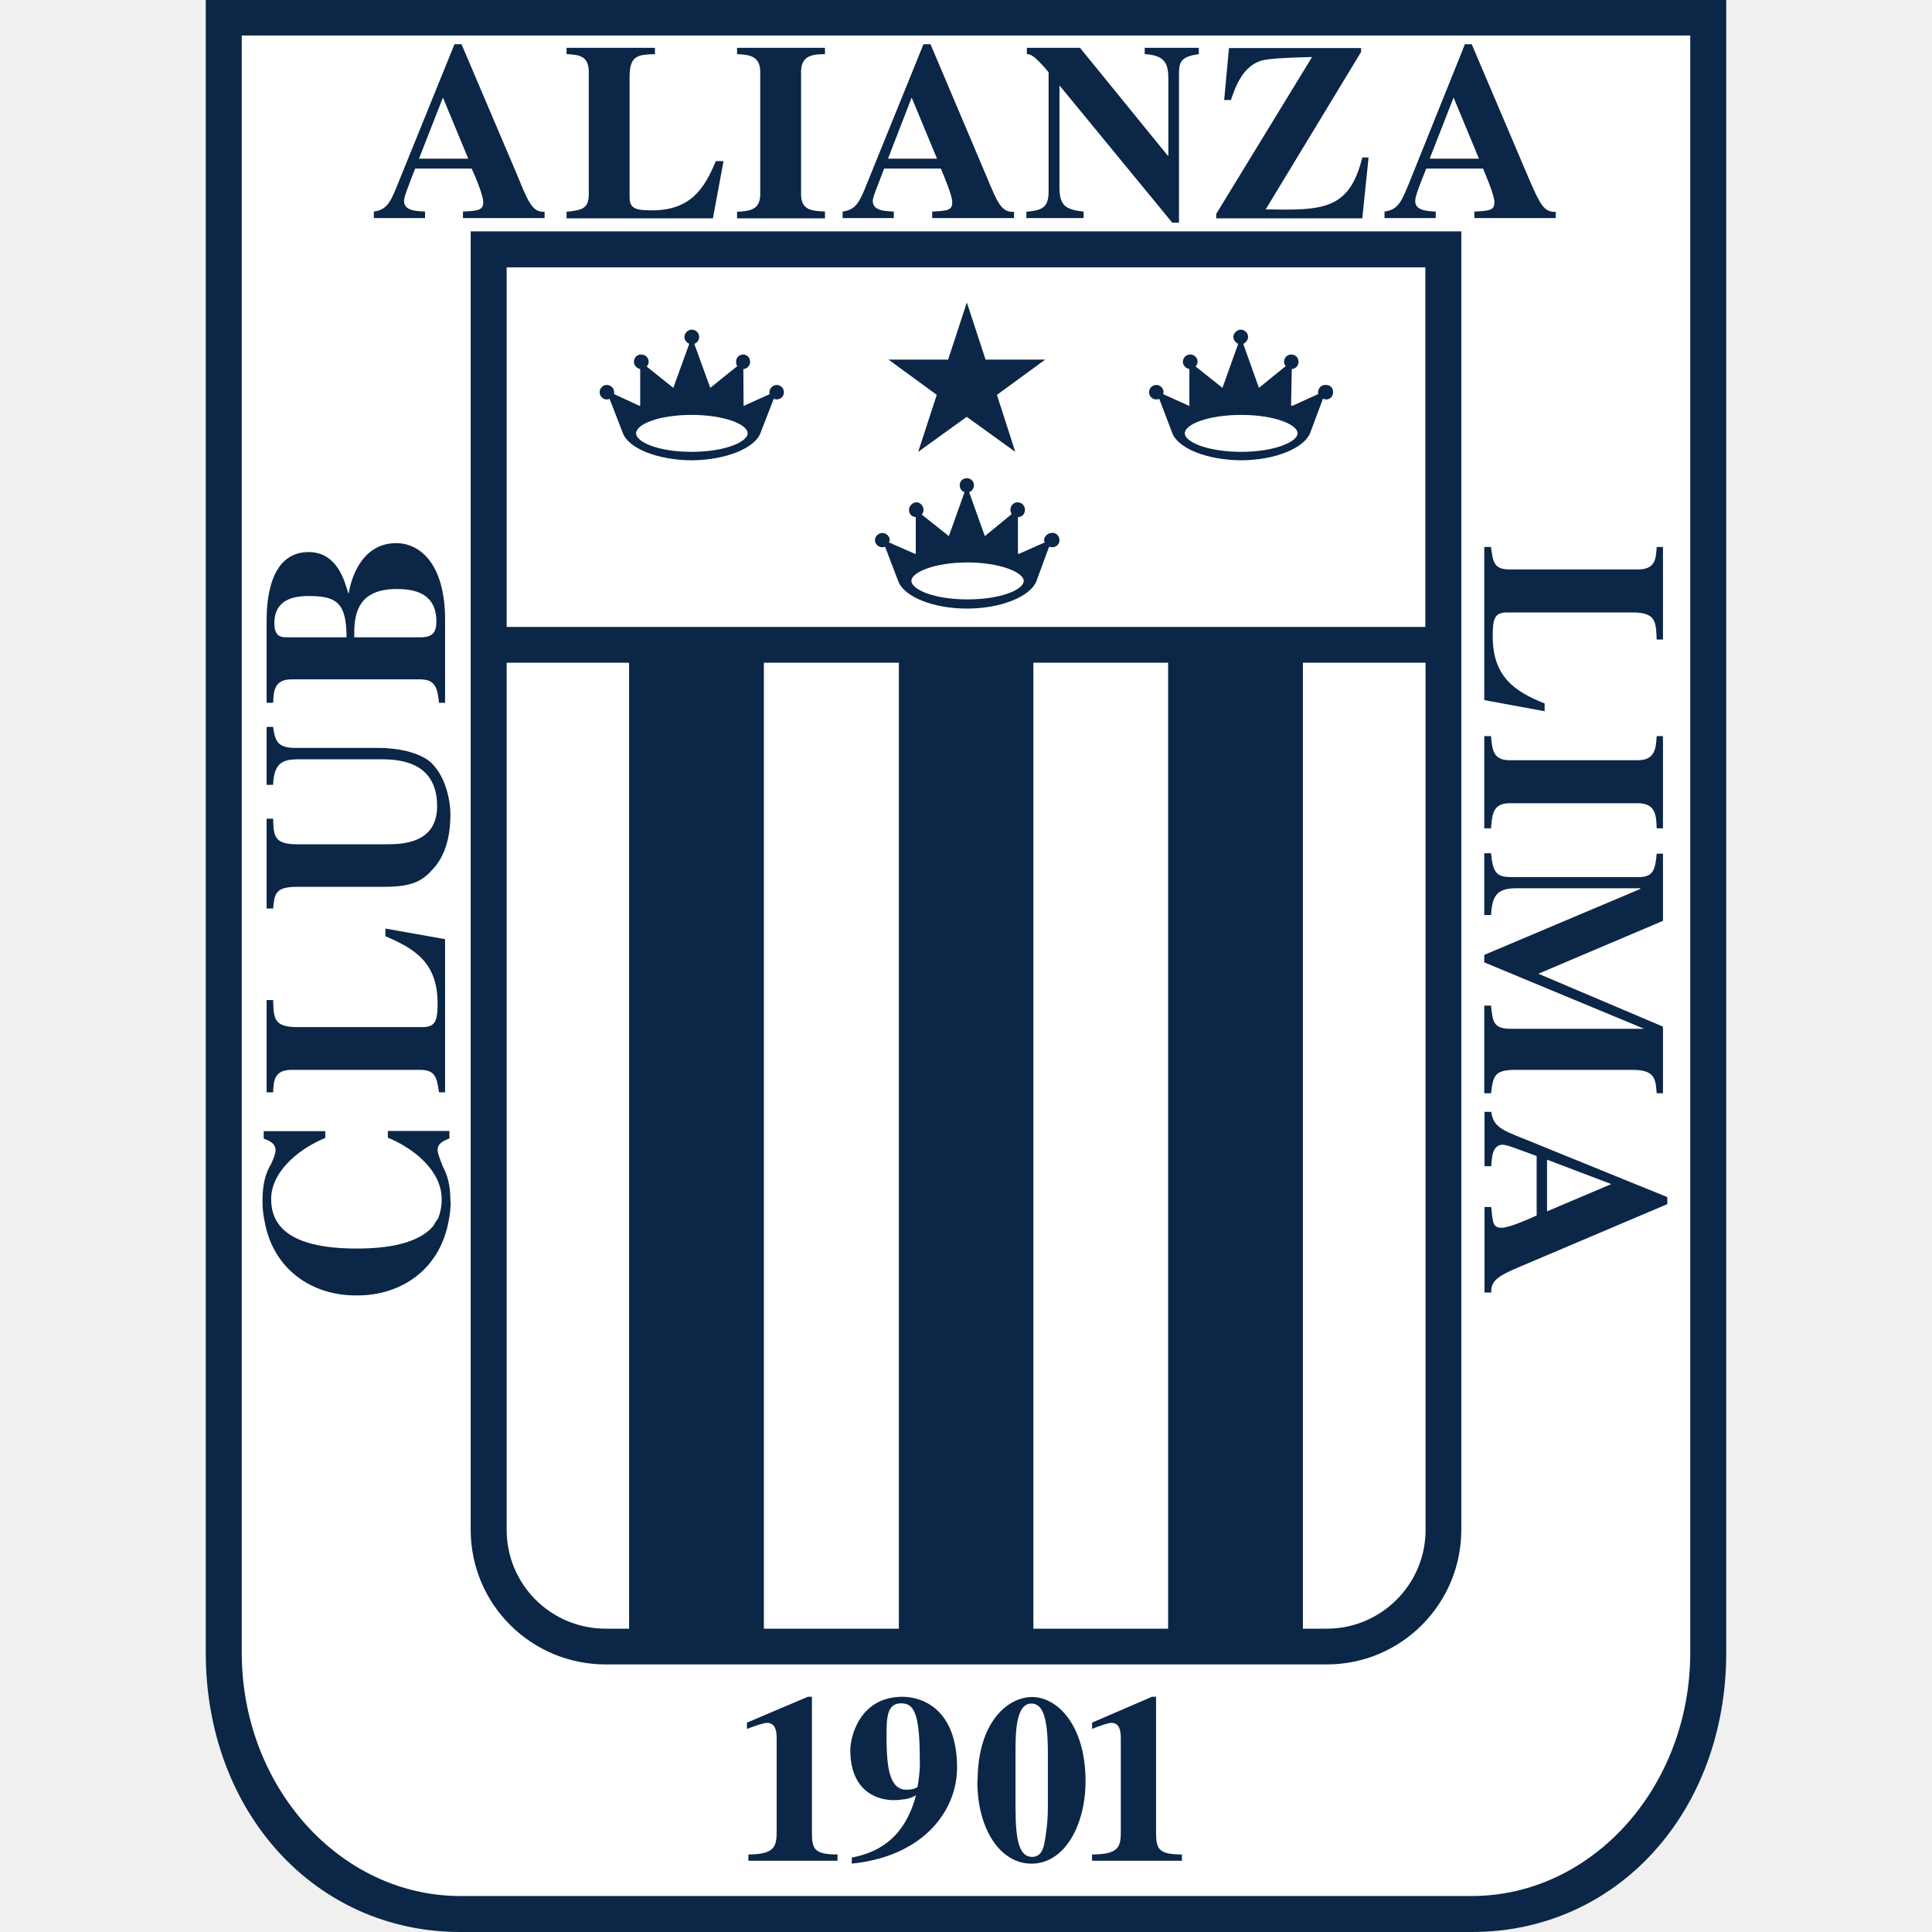
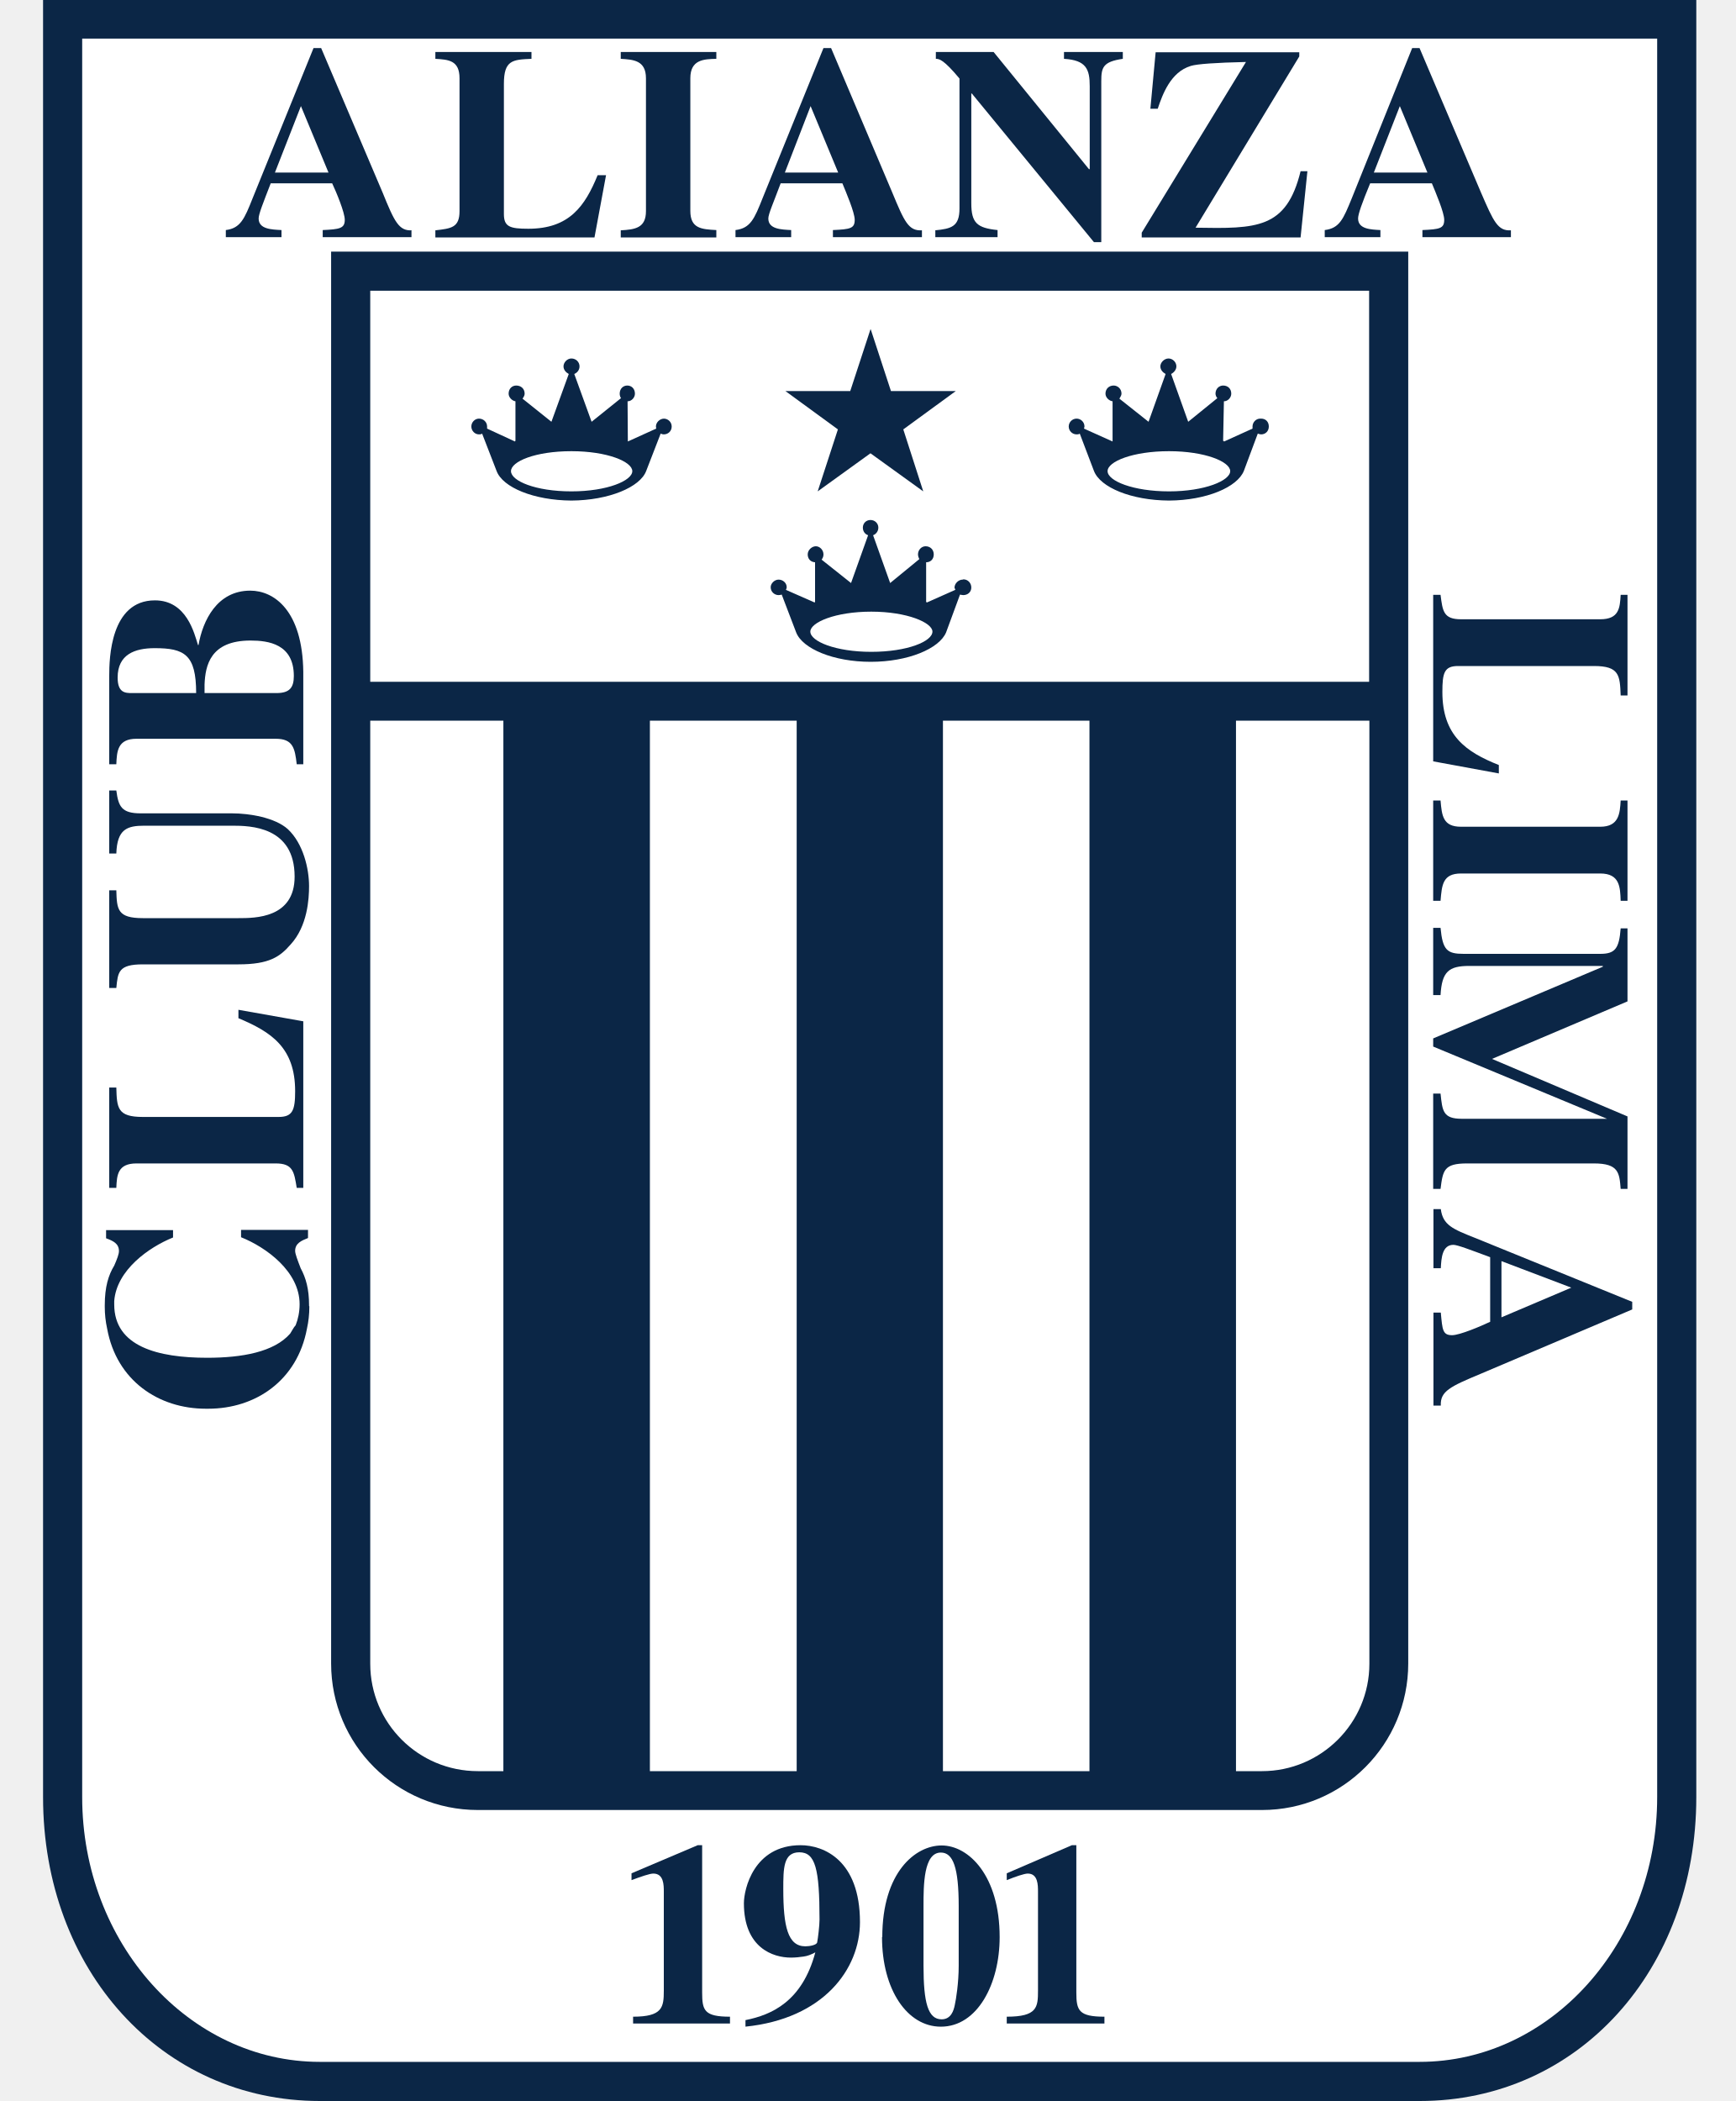
- <svg xmlns="http://www.w3.org/2000/svg" id="Capa_1" viewBox="0 0 80 80">
+ <svg xmlns="http://www.w3.org/2000/svg" width="66.08" height="80" viewBox="6.88 0 66.08 80">
  <defs>
    <style>.cls-1{clip-path:url(#clippath);}.cls-2{fill:none;}.cls-2,.cls-3,.cls-4{stroke-width:0px;}.cls-3{fill:#0b2646;}.cls-4{fill:#fff;}</style>
    <clipPath id="clippath">
      <rect class="cls-2" x="8.52" width="62.96" height="80" />
    </clipPath>
  </defs>
  <g id="g10">
    <g id="g12">
      <g class="cls-1">
        <g id="g14">
          <g id="g20">
            <path id="path22" class="cls-3" d="m8.52,0v68.43c0,6.59,4.52,11.57,10.54,11.57h41.89c6.02,0,10.53-4.98,10.53-11.57V0H8.52Z" />
          </g>
          <g id="g24">
            <path id="path26" class="cls-4" d="m19.06,78.51c-4.98,0-9.05-4.52-9.05-10.08V1.47h59.98v66.96c0,5.56-4.06,10.08-9.05,10.08H19.06Z" />
          </g>
          <g id="g28">
            <path id="path30" class="cls-3" d="m18.65,49.73v-.03c0-.62-.12-1.04-.32-1.41-.11-.29-.21-.54-.21-.66,0-.29.24-.39.49-.49v-.31h-2.55v.28c.95.38,2.23,1.3,2.23,2.55,0,.3-.06.57-.15.8-.09.1-.13.2-.21.32-.61.7-1.83.92-3.16.92-1.86,0-3.54-.42-3.54-2.03v-.13c.09-1.18,1.32-2.05,2.24-2.42v-.28h-2.55v.31c.27.1.49.2.49.49,0,.11-.07.3-.18.55-.22.36-.36.81-.36,1.51v.07c0,.27.03.55.09.82.36,1.98,1.96,3.05,3.76,3.05h.09c1.8,0,3.39-1.07,3.76-3.05.06-.27.09-.55.09-.82v-.03h0Z" />
          </g>
          <g id="g32">
            <path id="path34" class="cls-3" d="m18.43,38.89v6.34h-.25c-.1-.61-.14-.93-.8-.93h-5.3c-.72,0-.75.44-.77.93h-.27v-3.82h.27c.02.78.04,1.12,1.01,1.12h5.17c.53,0,.63-.25.63-.98,0-1.67-.92-2.26-2.16-2.78v-.32l2.48.44Z" />
          </g>
          <g id="g36">
            <path id="path38" class="cls-3" d="m11.31,30.1c.08.61.2.87.93.87h3.48c.66,0,1.63.16,2.12.6.59.55.81,1.51.81,2.17,0,.49-.06,1.52-.7,2.22-.41.47-.81.76-1.99.76h-3.64c-.93,0-.95.29-1.01.9h-.27v-3.72h.27c.02.73.04,1.06,1.01,1.06h3.64c.64,0,2.14,0,2.14-1.58,0-1.91-1.68-1.94-2.38-1.94h-3.34c-.66,0-1.04.13-1.07,1.06h-.27v-2.4h.27Z" />
          </g>
          <g id="g40">
            <path id="path42" class="cls-3" d="m14.67,26.39v-.33c.03-.71.21-1.67,1.75-1.67.68,0,1.65.13,1.65,1.35,0,.44-.16.65-.66.65h-2.75Zm-2.77,0c-.25,0-.54-.01-.54-.59,0-.88.65-1.12,1.41-1.12,1.13,0,1.58.24,1.58,1.71h-2.45Zm6.53,2.72v-3.53c-.03-2.33-1.11-3.09-2.02-3.09-1.27,0-1.81,1.15-1.97,2.07h-.02c-.14-.44-.43-1.7-1.64-1.7-1.7,0-1.74,2.23-1.74,2.86v3.38h.27c.02-.5.05-.97.77-.97h5.3c.66,0,.73.36.8.97h.25Z" />
          </g>
          <g id="g44">
            <path id="path46" class="cls-3" d="m61.46,28.98v-6.33h.28c.08.62.11.93.78.93h5.3c.72,0,.75-.43.78-.93h.26v3.83h-.26c-.03-.77-.05-1.12-1.02-1.12h-5.17c-.53,0-.6.26-.6.99,0,1.65.89,2.28,2.15,2.78v.32l-2.5-.46Z" />
          </g>
          <g id="g48">
            <path id="path50" class="cls-3" d="m61.46,34.3v-3.82h.28c.05.58.09,1,.78,1h5.3c.72,0,.75-.51.78-1h.26v3.82h-.26c-.02-.52-.03-1.04-.78-1.04h-5.3c-.7,0-.73.44-.78,1.04h-.28Z" />
          </g>
          <g id="g52">
            <path id="path54" class="cls-3" d="m61.46,45.27v-3.63h.28c.07.66.09.96.81.96h5.53l-6.62-2.75v-.31l6.46-2.73v-.03h-5.09c-.78,0-1.04.22-1.09,1.11h-.28v-2.56h.28c.08.85.25.99.88.99h5.2c.57,0,.72-.2.78-.97h.26v2.78l-5.16,2.19,5.16,2.19v2.76h-.26c-.05-.61-.07-.97-1.02-.97h-4.83c-.88,0-.92.26-1.01.97h-.28Z" />
          </g>
          <g id="g56">
            <path id="path58" class="cls-3" d="m64.06,48.02l2.66,1.01-2.66,1.13v-2.14Zm-2.31,5.49c-.02-.53.34-.71,1.52-1.2l5.77-2.45v-.29l-6-2.44c-.83-.33-1.21-.48-1.29-1.09h-.28v2.25h.28c.02-.38.05-.89.48-.89.15,0,.62.18,1.4.47v2.46c-.36.17-1.16.51-1.45.51-.36,0-.37-.2-.43-.86h-.28v3.54h.28Z" />
          </g>
          <g id="g60">
            <path id="path62" class="cls-3" d="m34.69,77.05h-3.7v-.26c1.12,0,1.17-.36,1.17-.99v-3.77c0-.25,0-.69-.4-.69-.14,0-.48.12-.83.25v-.26l2.52-1.07h.17v5.61c0,.68.08.92,1.06.92v.26" />
          </g>
          <g id="g64">
            <path id="path66" class="cls-3" d="m36.71,71.93c0-.78,0-1.4.61-1.4s.77.62.77,2.56c0,.23-.06.72-.09.87-.02.1-.28.15-.45.15-.67,0-.84-.76-.84-2.18m-1.45,5.24c2.98-.3,4.37-2.19,4.37-3.98,0-2.36-1.38-2.93-2.26-2.93-1.79,0-2.16,1.68-2.16,2.21,0,1.7,1.11,2.07,1.79,2.07.18,0,.34-.02.48-.04.15-.02.28-.07.45-.16-.5,1.87-1.66,2.38-2.66,2.58v.25" />
          </g>
          <g id="g68">
            <path id="path70" class="cls-3" d="m43.39,74.85c0,.65-.1,1.28-.15,1.5-.04.2-.14.54-.5.54-.52,0-.69-.63-.69-2.04v-2.27c0-.79,0-2.04.66-2.04.47,0,.68.58.68,2.04v2.27Zm-2.92-1.09c0,2,.96,3.41,2.24,3.41,1.4,0,2.24-1.64,2.24-3.41,0-2.34-1.18-3.49-2.21-3.49-1,0-2.26,1.02-2.26,3.49" />
          </g>
          <g id="g72">
            <path id="path74" class="cls-3" d="m48.94,77.05h-3.72v-.26c1.16,0,1.19-.36,1.19-.99v-3.77c0-.25,0-.69-.39-.69-.13,0-.48.12-.8.25v-.26l2.48-1.07h.17v5.61c0,.68.09.92,1.07.92v.26Z" />
          </g>
          <g id="g76">
            <path id="path78" class="cls-3" d="m17.35,6.57l.99-2.53,1.05,2.53h-2.04Zm5.22,2.2c-.5.03-.67-.33-1.12-1.44l-2.34-5.5h-.29l-2.32,5.72c-.31.78-.46,1.14-1.02,1.21v.27h2.12v-.27c-.37-.02-.87-.03-.87-.44,0-.17.17-.59.46-1.34h2.34c.16.34.48,1.11.48,1.39,0,.33-.2.36-.84.39v.27h3.38v-.27" />
          </g>
          <g id="g80">
            <path id="path82" class="cls-3" d="m29.51,9.04h-6.05v-.27c.6-.07.92-.1.92-.73V2.98c0-.69-.43-.71-.92-.74v-.26h3.66v.26c-.72.03-1.05.05-1.05.95v4.96c0,.48.22.56.93.56,1.57,0,2.16-.87,2.64-2.04h.32l-.44,2.37Z" />
          </g>
          <g id="g84">
            <path id="path86" class="cls-3" d="m34.16,9.04h-3.64v-.27c.55-.03.96-.09.96-.73V2.98c0-.69-.49-.71-.96-.74v-.26h3.64v.26c-.48.01-.99.03-.99.74v5.05c0,.67.42.7.99.73v.28" />
          </g>
          <g id="g88">
            <path id="path90" class="cls-3" d="m36.77,6.57l.98-2.53,1.05,2.53h-2.03Zm5.22,2.2c-.51.03-.67-.33-1.13-1.44l-2.33-5.5h-.29l-2.32,5.72c-.31.78-.46,1.14-1.03,1.21v.27h2.12v-.27c-.37-.02-.87-.03-.87-.44,0-.17.19-.59.47-1.34h2.35c.14.34.47,1.11.47,1.39,0,.33-.17.36-.83.39v.27h3.39v-.27h0Z" />
          </g>
          <g id="g92">
            <path id="path94" class="cls-3" d="m42.49,8.77c.62-.06.93-.14.93-.83V2.99c-.6-.72-.77-.75-.9-.75v-.26h2.2l3.63,4.46h.03v-3.16c0-.64-.13-.99-.98-1.04v-.26h2.24v.26c-.76.11-.82.33-.82.85v6.13h-.28l-4.65-5.66h-.02v4.18c0,.75.22.94,1,1.02v.27h-2.37v-.27" />
          </g>
          <g id="g96">
            <path id="path98" class="cls-3" d="m56.41,9.04h-6.05v-.18l3.97-6.5q-1.74.04-2.1.15c-.77.23-1.08,1.09-1.26,1.63h-.28l.2-2.15h5.47v.16l-3.95,6.52c2.33.04,3.46.05,4-2.15h.26l-.26,2.52Z" />
          </g>
          <g id="g100">
            <path id="path102" class="cls-3" d="m59.2,6.57l.99-2.53,1.05,2.53h-2.04Zm5.22,2.2c-.5.03-.66-.33-1.14-1.44l-2.34-5.5h-.28l-2.3,5.72c-.32.78-.46,1.14-1.03,1.21v.27h2.12v-.27c-.35-.02-.85-.03-.85-.44,0-.17.15-.59.46-1.34h2.35c.14.34.47,1.11.47,1.39,0,.33-.17.36-.83.39v.27h3.37v-.27h0Z" />
          </g>
          <g id="g104">
            <path id="path106" class="cls-3" d="m32.17,15.94c-.16,0-.31.14-.31.3,0,.03.01.05.01.08l-1.08.49v-.03s-.01-1.5-.01-1.5c.15,0,.28-.14.28-.29,0-.19-.13-.31-.29-.31s-.29.12-.29.31c0,.04.01.12.05.17l-1.12.9-.66-1.82c.12-.05.2-.16.2-.29,0-.16-.13-.3-.31-.3-.16,0-.3.15-.3.3,0,.13.09.23.2.29l-.66,1.82-1.1-.88c.04-.06.08-.12.08-.19,0-.19-.14-.31-.32-.31-.16,0-.29.12-.29.31,0,.14.13.27.26.29v1.5s-.02.03-.02.03l-1.06-.49v-.08c0-.17-.14-.3-.31-.3-.16,0-.29.14-.29.3s.13.3.29.3c.06,0,.08,0,.12-.03l.55,1.42c.23.63,1.42,1.12,2.85,1.13,1.43-.01,2.62-.51,2.85-1.13l.55-1.42s.06.03.12.03c.16,0,.3-.12.3-.3,0-.17-.14-.3-.3-.3m-3.52,2.77c-1.37,0-2.3-.4-2.3-.77s.93-.76,2.3-.76,2.32.4,2.32.76-.95.77-2.32.77" />
          </g>
          <g id="g108">
            <path id="path110" class="cls-3" d="m54.87,15.94c-.16,0-.29.14-.29.3v.08l-1.08.49-.04-.03.03-1.5c.15,0,.28-.14.28-.29,0-.19-.13-.31-.31-.31-.15,0-.29.12-.29.31,0,.04.02.12.07.17l-1.11.9-.65-1.82c.1-.05.2-.16.2-.29,0-.16-.14-.3-.3-.3s-.31.15-.31.3c0,.13.09.23.2.29l-.65,1.82-1.11-.88c.03-.06.08-.12.08-.19,0-.19-.15-.31-.3-.31-.17,0-.31.12-.31.31,0,.14.13.27.27.29v1.5s0,.03,0,.03l-1.09-.49s.02-.05.02-.08c0-.17-.14-.3-.3-.3-.17,0-.3.14-.3.3s.13.3.3.3c.04,0,.09,0,.12-.03l.54,1.42c.24.63,1.42,1.12,2.86,1.13,1.43-.01,2.6-.51,2.85-1.13l.53-1.42s.08.03.13.03c.16,0,.29-.12.29-.3s-.12-.3-.29-.3m-3.51,2.77c-1.37,0-2.34-.4-2.34-.77s.97-.76,2.34-.76,2.33.4,2.33.76-.97.77-2.33.77" />
          </g>
          <g id="g112">
            <path id="path114" class="cls-3" d="m43.54,22.07c-.15,0-.31.14-.31.31,0,.02.03.04.03.08l-1.08.48-.03-.02v-1.51c.17,0,.29-.12.29-.3s-.13-.31-.31-.31c-.16,0-.29.14-.29.31,0,.07.03.14.05.18l-1.11.91-.65-1.82c.11-.04.2-.15.2-.29,0-.16-.13-.29-.3-.29s-.29.13-.29.29c0,.14.08.25.2.29l-.65,1.82-1.12-.89c.05-.07.07-.13.07-.2,0-.17-.14-.31-.29-.31s-.31.14-.31.31.11.29.28.3v1.51l-.02.02-1.09-.48s.03-.06.03-.1c0-.16-.14-.29-.31-.29-.15,0-.3.14-.3.29,0,.18.15.3.3.3.05,0,.08-.01.12-.02l.55,1.44c.24.62,1.42,1.12,2.84,1.12s2.61-.5,2.87-1.12l.53-1.44s.08.02.12.02c.18,0,.31-.12.31-.29,0-.17-.13-.31-.3-.31m-3.51,2.76c-1.36,0-2.32-.4-2.32-.77,0-.35.95-.76,2.32-.76s2.33.42,2.33.76c0,.37-.95.77-2.33.77" />
          </g>
          <g id="g116">
            <path id="path118" class="cls-3" d="m19.49,9.58v53.76c0,3.09,2.5,5.58,5.59,5.58h29.86c3.08,0,5.57-2.5,5.57-5.58V9.58H19.49Zm1.49,53.76V27.44h5.07v40h-.97c-2.27,0-4.1-1.83-4.1-4.09m27.39,4.09h-5.58V27.44h5.58v40Zm-11.15,0h-5.59V27.44h5.59v40Zm21.81-4.09c0,2.26-1.84,4.09-4.09,4.09h-.99V27.44h5.08v35.91m0-37.39H20.98v-14.89h38.04v14.89Z" />
          </g>
          <g id="g120">
            <path id="path122" class="cls-3" d="m40.04,12.54l.77,2.35h2.47l-2,1.46.76,2.36-2.01-1.45-2.01,1.45.77-2.36-2-1.46h2.47l.77-2.35Z" />
          </g>
        </g>
      </g>
    </g>
  </g>
</svg>
